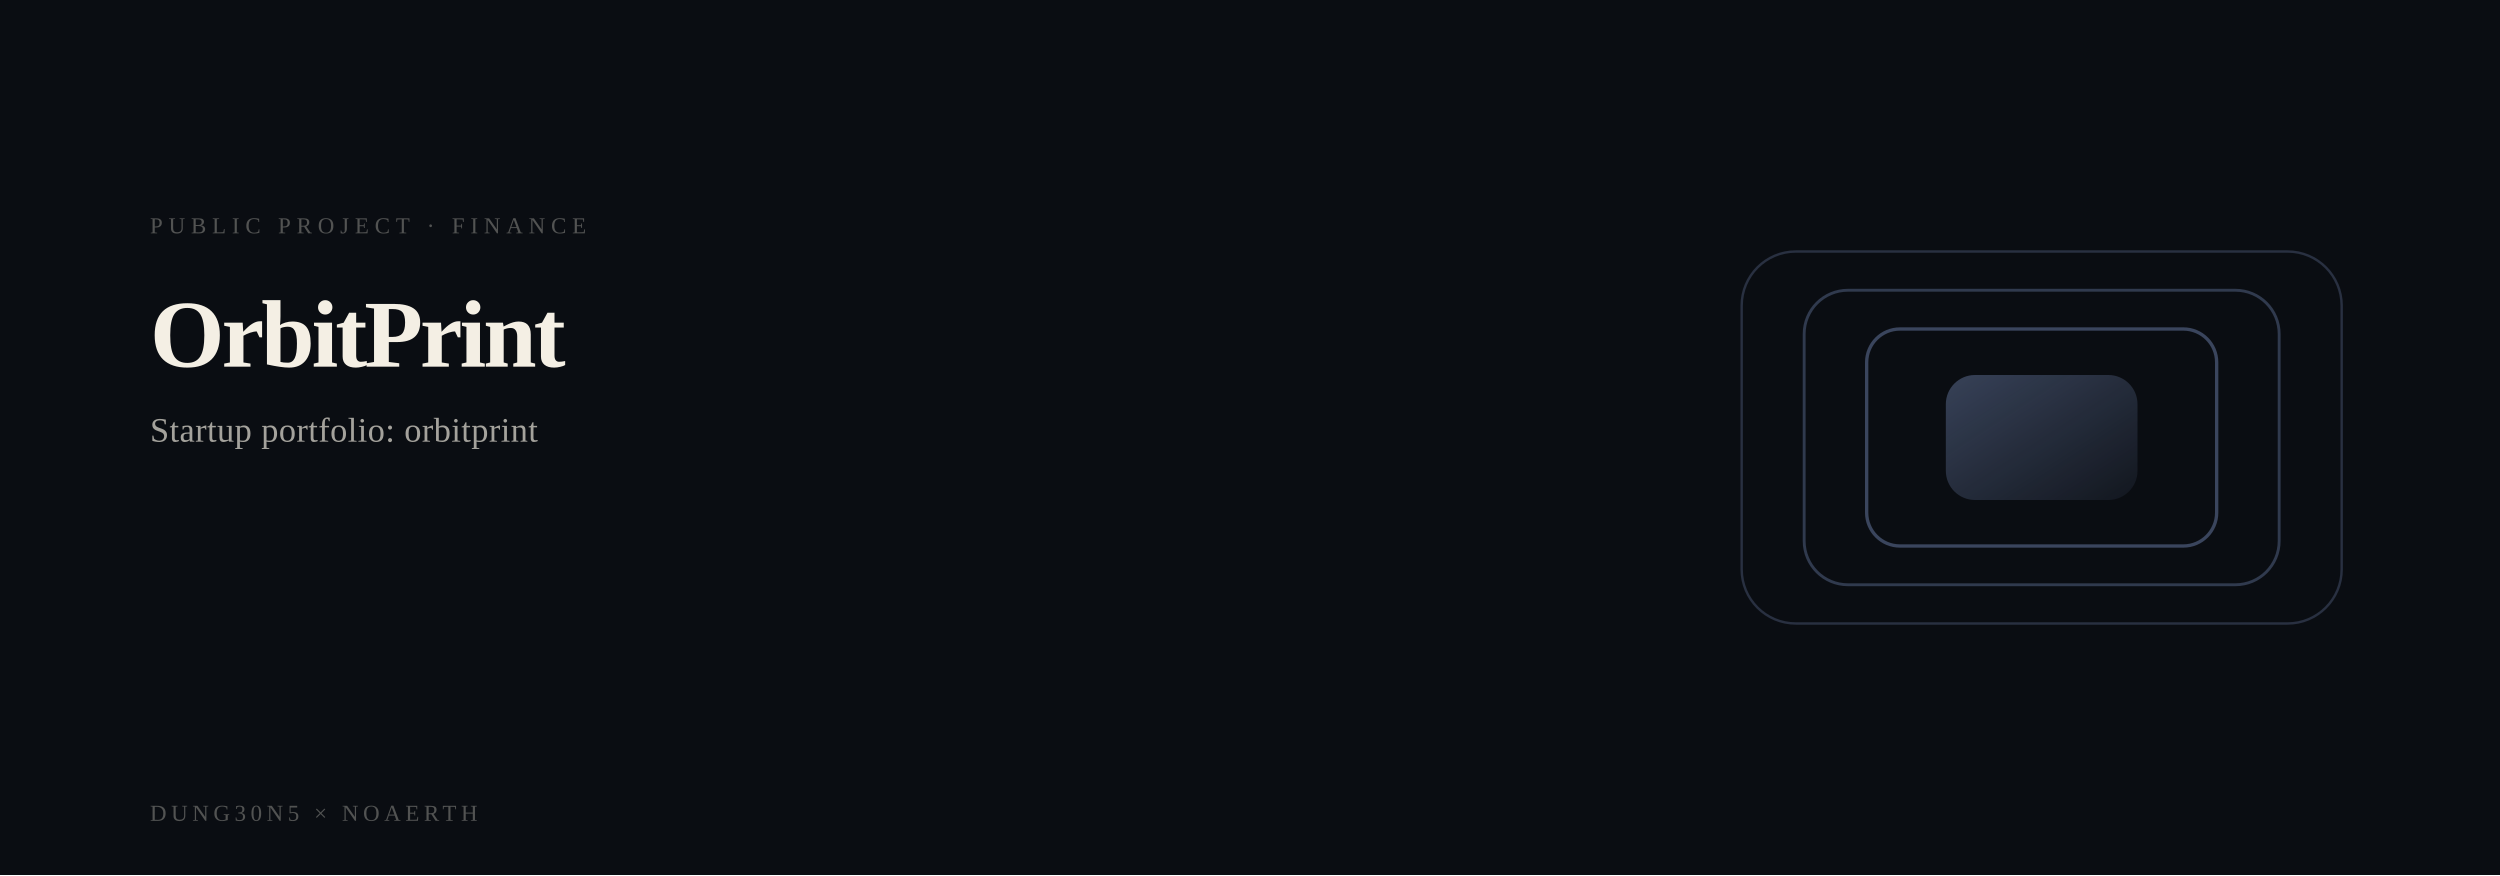
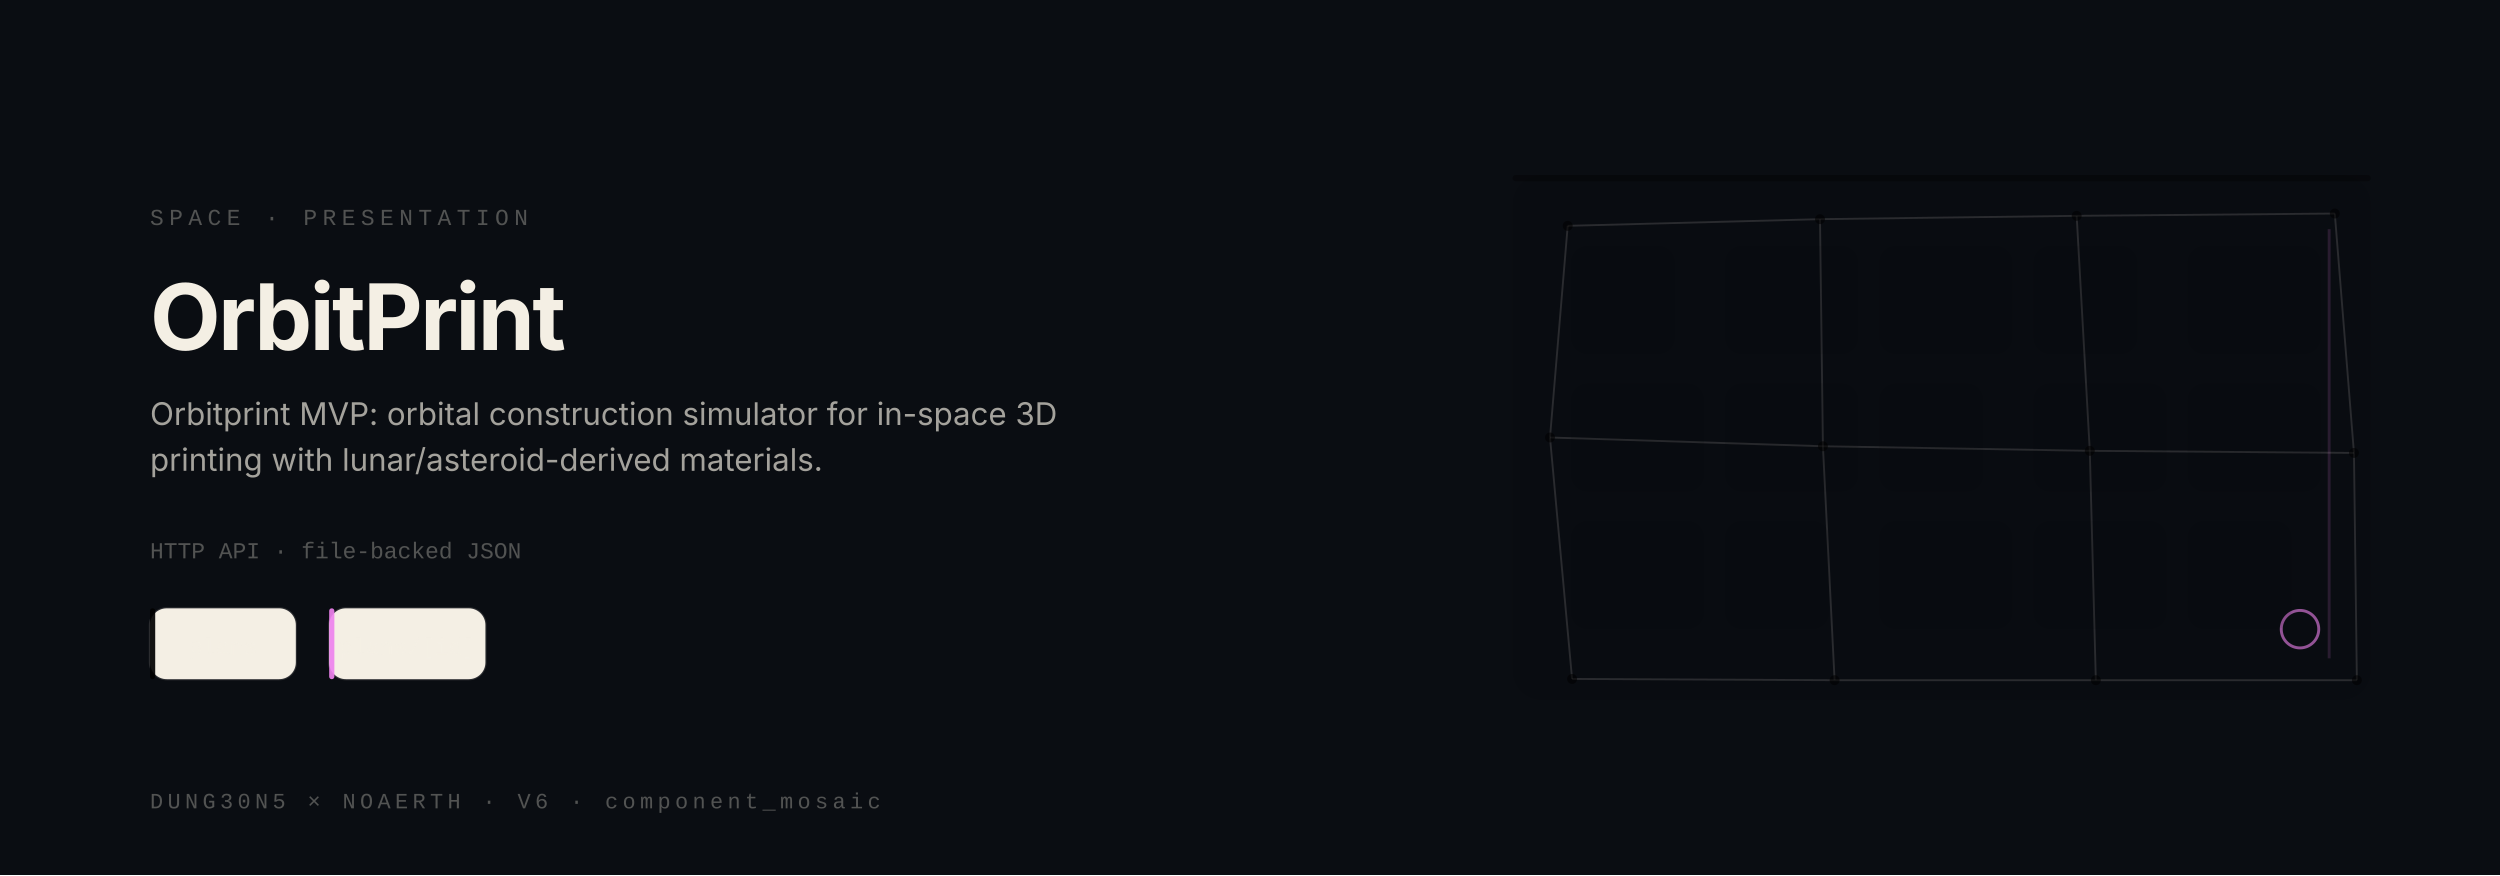
- <svg xmlns="http://www.w3.org/2000/svg" viewBox="0 0 1200 420" width="1200" height="420" role="img" aria-label="OrbitPrint: ledger columns with allocation flow between them. Motion depicts capital enters, allocates across positions, and settles into an outcome.">
-   <defs>
-     <linearGradient id="hero-orbitprint-dark-a" x1="0" y1="0" x2="1" y2="1">
-       <stop offset="0" stop-color="#8fa8e0" stop-opacity="0.85" />
-       <stop offset="1" stop-color="#8fa8e0" stop-opacity="0.15" />
-     </linearGradient>
-   </defs>
+ <svg xmlns="http://www.w3.org/2000/svg" viewBox="0 0 1200 420" width="1200" height="420" role="img" aria-label="OrbitPrint: a composed grid assembles and a sweep resolves it">
  <rect width="1200" height="420" fill="#0a0d12" />
-   <rect x="896" y="157.92" width="168" height="104.16" rx="16" fill="none" stroke="#8fa8e0" stroke-width="1.60" opacity="0.36" />
-   <rect x="866" y="139.32" width="228" height="141.36" rx="21" fill="none" stroke="#8fa8e0" stroke-width="1.38" opacity="0.29" />
-   <rect x="836" y="120.72" width="288" height="178.56" rx="26" fill="none" stroke="#8fa8e0" stroke-width="1.16" opacity="0.23" />
-   <rect x="934" y="180" width="92" height="60" rx="14" fill="url(#hero-orbitprint-dark-a)" opacity="0.40" />
-   <text x="72" y="112" fill="#f4efe44f" font-size="11" letter-spacing="2.8">PUBLIC PROJECT · FINANCE</text>
-   <text x="72" y="176" fill="#f4efe4" font-size="46" font-weight="660" letter-spacing="-1.4">OrbitPrint</text>
-   <text x="72" y="212" fill="#f4efe4a8" font-size="16.5" letter-spacing="0.2">Startup portfolio: orbitprint</text>
-   <rect x="72" y="266" width="106" height="40" rx="9" fill="#f4efe4" fill-opacity="0.05" stroke="#f4efe424" stroke-width="1.1" opacity="0">
-     <animate attributeName="opacity" from="0" to="1" dur="0.5s" begin="0.50s" fill="freeze" />
-   </rect>
-   <rect x="72" y="266" width="2.5" height="40" rx="1.2" fill="#8fa8e0" opacity="0">
-     <animate attributeName="opacity" from="0" to="0.9" dur="0.5s" begin="0.50s" fill="freeze" />
-   </rect>
-   <text x="125" y="291" fill="#f4efe4" font-size="11.5" text-anchor="middle" font-family="ui-monospace,SFMono-Regular,Menlo,monospace" opacity="0">capital<animate attributeName="opacity" from="0" to="1" dur="0.5s" begin="0.65s" fill="freeze" />
-   </text>
-   <rect x="194" y="266" width="106" height="40" rx="9" fill="#f4efe4" fill-opacity="0.05" stroke="#f4efe424" stroke-width="1.1" opacity="0">
-     <animate attributeName="opacity" from="0" to="1" dur="0.5s" begin="1.00s" fill="freeze" />
-   </rect>
-   <rect x="194" y="266" width="2.5" height="40" rx="1.2" fill="#8fa8e0" opacity="0">
-     <animate attributeName="opacity" from="0" to="0.9" dur="0.5s" begin="1.00s" fill="freeze" />
-   </rect>
-   <text x="247" y="291" fill="#f4efe4" font-size="11.5" text-anchor="middle" font-family="ui-monospace,SFMono-Regular,Menlo,monospace" opacity="0">allocate<animate attributeName="opacity" from="0" to="1" dur="0.5s" begin="1.15s" fill="freeze" />
-   </text>
-   <rect x="316" y="266" width="106" height="40" rx="9" fill="#f4efe4" fill-opacity="0.05" stroke="#f4efe424" stroke-width="1.1" opacity="0">
-     <animate attributeName="opacity" from="0" to="1" dur="0.5s" begin="1.50s" fill="freeze" />
-   </rect>
-   <rect x="316" y="266" width="2.5" height="40" rx="1.2" fill="#8fa8e0" opacity="0">
-     <animate attributeName="opacity" from="0" to="0.9" dur="0.5s" begin="1.50s" fill="freeze" />
-   </rect>
-   <text x="369" y="291" fill="#f4efe4" font-size="11.5" text-anchor="middle" font-family="ui-monospace,SFMono-Regular,Menlo,monospace" opacity="0">mark<animate attributeName="opacity" from="0" to="1" dur="0.5s" begin="1.65s" fill="freeze" />
-   </text>
-   <rect x="438" y="266" width="106" height="40" rx="9" fill="#f4efe4" fill-opacity="0.05" stroke="#f4efe424" stroke-width="1.1" opacity="0">
-     <animate attributeName="opacity" from="0" to="1" dur="0.5s" begin="2.00s" fill="freeze" />
-   </rect>
-   <rect x="438" y="266" width="2.5" height="40" rx="1.2" fill="#e7c27a" opacity="0">
-     <animate attributeName="opacity" from="0" to="0.9" dur="0.5s" begin="2.00s" fill="freeze" />
-   </rect>
-   <text x="491" y="291" fill="#f4efe4" font-size="11.5" text-anchor="middle" font-family="ui-monospace,SFMono-Regular,Menlo,monospace" opacity="0">settle<animate attributeName="opacity" from="0" to="1" dur="0.5s" begin="2.15s" fill="freeze" />
-   </text>
-   <text x="72" y="394" fill="#f4efe44f" font-size="11" letter-spacing="2.2">DUNG30N5 × NOAERTH</text>
+   <text x="72" y="108" font-family="ui-monospace, SFMono-Regular, Menlo, Monaco, Consolas, 'Liberation Mono', monospace" font-size="11" letter-spacing="2.6" fill="#f4efe44f">SPACE · PRESENTATION</text>
+   <text x="72" y="168" font-family="-apple-system, BlinkMacSystemFont, 'Segoe UI', Inter, Helvetica, Arial, sans-serif" font-size="44" font-weight="660" letter-spacing="-1.2" fill="#f4efe4">OrbitPrint</text>
+   <text x="72" y="204" font-family="-apple-system, BlinkMacSystemFont, 'Segoe UI', Inter, Helvetica, Arial, sans-serif" font-size="15" fill="#f4efe4a8">Orbitprint MVP: orbital construction simulator for in-space 3D</text>
+   <text x="72" y="226" font-family="-apple-system, BlinkMacSystemFont, 'Segoe UI', Inter, Helvetica, Arial, sans-serif" font-size="15" fill="#f4efe4a8">printing with lunar/asteroid-derived materials.</text>
+   <text x="72" y="268" font-family="ui-monospace, SFMono-Regular, Menlo, Monaco, Consolas, 'Liberation Mono', monospace" font-size="11" fill="#f4efe44f">HTTP API · file-backed JSON</text>
+   <rect x="72.0" y="292.0" width="70.0" height="34.0" rx="8" fill="#f4efe4" stroke="#f4efe424" stroke-width="1.1" />
+   <rect x="72.0" y="292.0" width="2.5" height="34.0" rx="1.2" fill="mint" opacity="0.92" />
+   <text x="107.0" y="314" font-family="ui-monospace, SFMono-Regular, Menlo, Monaco, Consolas, 'Liberation Mono', monospace" font-size="11" fill="#f4efe4" fill-opacity="0.82" text-anchor="middle">plans</text>
+   <rect x="158.0" y="292.0" width="75.0" height="34.0" rx="8" fill="#f4efe4" stroke="#f4efe424" stroke-width="1.1" />
+   <rect x="158.0" y="292.0" width="2.5" height="34.0" rx="1.2" fill="violet" opacity="0.92" />
+   <text x="195.5" y="314" font-family="ui-monospace, SFMono-Regular, Menlo, Monaco, Consolas, 'Liberation Mono', monospace" font-size="11" fill="#f4efe4" fill-opacity="0.82" text-anchor="middle">plans/[id]</text>
+   <rect x="726.0" y="84.0" width="412.0" height="252.0" rx="14" fill="mint" fill-opacity="0.06" />
+   <rect x="729.0" y="87.0" width="406.0" height="246.0" rx="12" fill="none" stroke="mint" stroke-width="1" stroke-opacity="0.18" />
+   <line x1="752.5" y1="108.4" x2="873.6" y2="105.2" stroke="#f4efe424" stroke-width="0.9" />
+   <line x1="752.5" y1="108.4" x2="744.0" y2="210.0" stroke="#f4efe424" stroke-width="0.9" />
+   <line x1="873.6" y1="105.2" x2="996.8" y2="103.6" stroke="#f4efe424" stroke-width="0.9" />
+   <line x1="873.6" y1="105.2" x2="875.0" y2="214.2" stroke="#f4efe424" stroke-width="0.9" />
+   <line x1="996.8" y1="103.6" x2="1120.7" y2="102.5" stroke="#f4efe424" stroke-width="0.9" />
+   <line x1="996.8" y1="103.6" x2="1003.1" y2="216.4" stroke="#f4efe424" stroke-width="0.9" />
+   <line x1="1120.7" y1="102.5" x2="1129.9" y2="217.4" stroke="#f4efe424" stroke-width="0.9" />
+   <line x1="744.0" y1="210.0" x2="875.0" y2="214.2" stroke="#f4efe424" stroke-width="0.9" />
+   <line x1="744.0" y1="210.0" x2="754.6" y2="325.9" stroke="#f4efe424" stroke-width="0.9" />
+   <line x1="875.0" y1="214.2" x2="1003.1" y2="216.4" stroke="#f4efe424" stroke-width="0.9" />
+   <line x1="875.0" y1="214.2" x2="880.6" y2="326.5" stroke="#f4efe424" stroke-width="0.9" />
+   <line x1="1003.1" y1="216.4" x2="1129.9" y2="217.4" stroke="#f4efe424" stroke-width="0.9" />
+   <line x1="1003.1" y1="216.4" x2="1006.0" y2="326.5" stroke="#f4efe424" stroke-width="0.9" />
+   <line x1="1129.9" y1="217.4" x2="1131.3" y2="326.5" stroke="#f4efe424" stroke-width="0.9" />
+   <line x1="754.6" y1="325.9" x2="880.6" y2="326.5" stroke="#f4efe424" stroke-width="0.9" />
+   <line x1="880.6" y1="326.5" x2="1006.0" y2="326.5" stroke="#f4efe424" stroke-width="0.9" />
+   <line x1="1006.0" y1="326.5" x2="1131.3" y2="326.5" stroke="#f4efe424" stroke-width="0.9" />
+   <circle cx="752.5" cy="108.4" r="2.4" fill="mint" opacity="0.55" />
+   <circle cx="873.6" cy="105.2" r="2.4" fill="mint" opacity="0.55" />
+   <circle cx="996.8" cy="103.6" r="2.4" fill="mint" opacity="0.55" />
+   <circle cx="1120.7" cy="102.5" r="2.4" fill="mint" opacity="0.55" />
+   <circle cx="744.0" cy="210.0" r="2.4" fill="mint" opacity="0.55" />
+   <circle cx="875.0" cy="214.2" r="2.4" fill="mint" opacity="0.55" />
+   <circle cx="1003.1" cy="216.4" r="2.4" fill="mint" opacity="0.55" />
+   <circle cx="1129.9" cy="217.4" r="2.4" fill="mint" opacity="0.55" />
+   <circle cx="754.6" cy="325.9" r="2.4" fill="mint" opacity="0.55" />
+   <circle cx="880.6" cy="326.5" r="2.4" fill="mint" opacity="0.55" />
+   <circle cx="1006.0" cy="326.5" r="2.4" fill="mint" opacity="0.55" />
+   <circle cx="1131.3" cy="326.5" r="2.4" fill="mint" opacity="0.55" />
+   <rect x="726.0" y="84.0" width="412.0" height="3" rx="1.5" fill="mint" opacity="0.35" />
+   <circle cx="1104.0" cy="302.0" r="9" fill="none" stroke="violet" stroke-width="1.4" opacity="0.6" />
+   <rect x="754" y="118" width="50" height="52" rx="8" fill="mint" fill-opacity="0.08" stroke="mint" stroke-width="1" stroke-opacity="0.4" opacity="0.85" />
+   <rect x="828" y="118" width="64" height="52" rx="8" fill="mint" fill-opacity="0.08" stroke="mint" stroke-width="1" stroke-opacity="0.4" opacity="0.85" />
+   <rect x="902" y="118" width="64" height="52" rx="8" fill="mint" fill-opacity="0.08" stroke="mint" stroke-width="1" stroke-opacity="0.4" opacity="0.85" />
+   <rect x="976" y="118" width="50" height="52" rx="8" fill="mint" fill-opacity="0.08" stroke="mint" stroke-width="1" stroke-opacity="0.4" opacity="0.85" />
+   <rect x="1050" y="118" width="64" height="52" rx="8" fill="mint" fill-opacity="0.08" stroke="mint" stroke-width="1" stroke-opacity="0.4" opacity="0.85" />
+   <rect x="754" y="184" width="64" height="52" rx="8" fill="mint" fill-opacity="0.08" stroke="mint" stroke-width="1" stroke-opacity="0.4" opacity="0.85" />
+   <rect x="828" y="184" width="64" height="52" rx="8" fill="mint" fill-opacity="0.08" stroke="mint" stroke-width="1" stroke-opacity="0.4" opacity="0.85" />
+   <rect x="902" y="184" width="50" height="52" rx="8" fill="mint" fill-opacity="0.08" stroke="mint" stroke-width="1" stroke-opacity="0.4" opacity="0.85" />
+   <rect x="976" y="184" width="64" height="52" rx="8" fill="mint" fill-opacity="0.08" stroke="mint" stroke-width="1" stroke-opacity="0.4" opacity="0.85" />
+   <rect x="1050" y="184" width="64" height="52" rx="8" fill="mint" fill-opacity="0.08" stroke="mint" stroke-width="1" stroke-opacity="0.4" opacity="0.85" />
+   <rect x="754" y="250" width="64" height="52" rx="8" fill="mint" fill-opacity="0.08" stroke="mint" stroke-width="1" stroke-opacity="0.4" opacity="0.85" />
+   <rect x="828" y="250" width="50" height="52" rx="8" fill="mint" fill-opacity="0.08" stroke="mint" stroke-width="1" stroke-opacity="0.4" opacity="0.85" />
+   <rect x="902" y="250" width="64" height="52" rx="8" fill="mint" fill-opacity="0.08" stroke="mint" stroke-width="1" stroke-opacity="0.4" opacity="0.85" />
+   <rect x="976" y="250" width="64" height="52" rx="8" fill="mint" fill-opacity="0.08" stroke="mint" stroke-width="1" stroke-opacity="0.4" opacity="0.85" />
+   <rect x="1050" y="250" width="50" height="52" rx="8" fill="mint" fill-opacity="0.08" stroke="mint" stroke-width="1" stroke-opacity="0.4" opacity="0.85" />
+   <line x1="1118" y1="110" x2="1118" y2="316" stroke="violet" stroke-width="1.4" opacity="0.14" />
+   <text x="72" y="388" font-family="ui-monospace, SFMono-Regular, Menlo, Monaco, Consolas, 'Liberation Mono', monospace" font-size="10.5" letter-spacing="2.1" fill="#f4efe44f">DUNG30N5 × NOAERTH · V6 · component_mosaic</text>
</svg>
